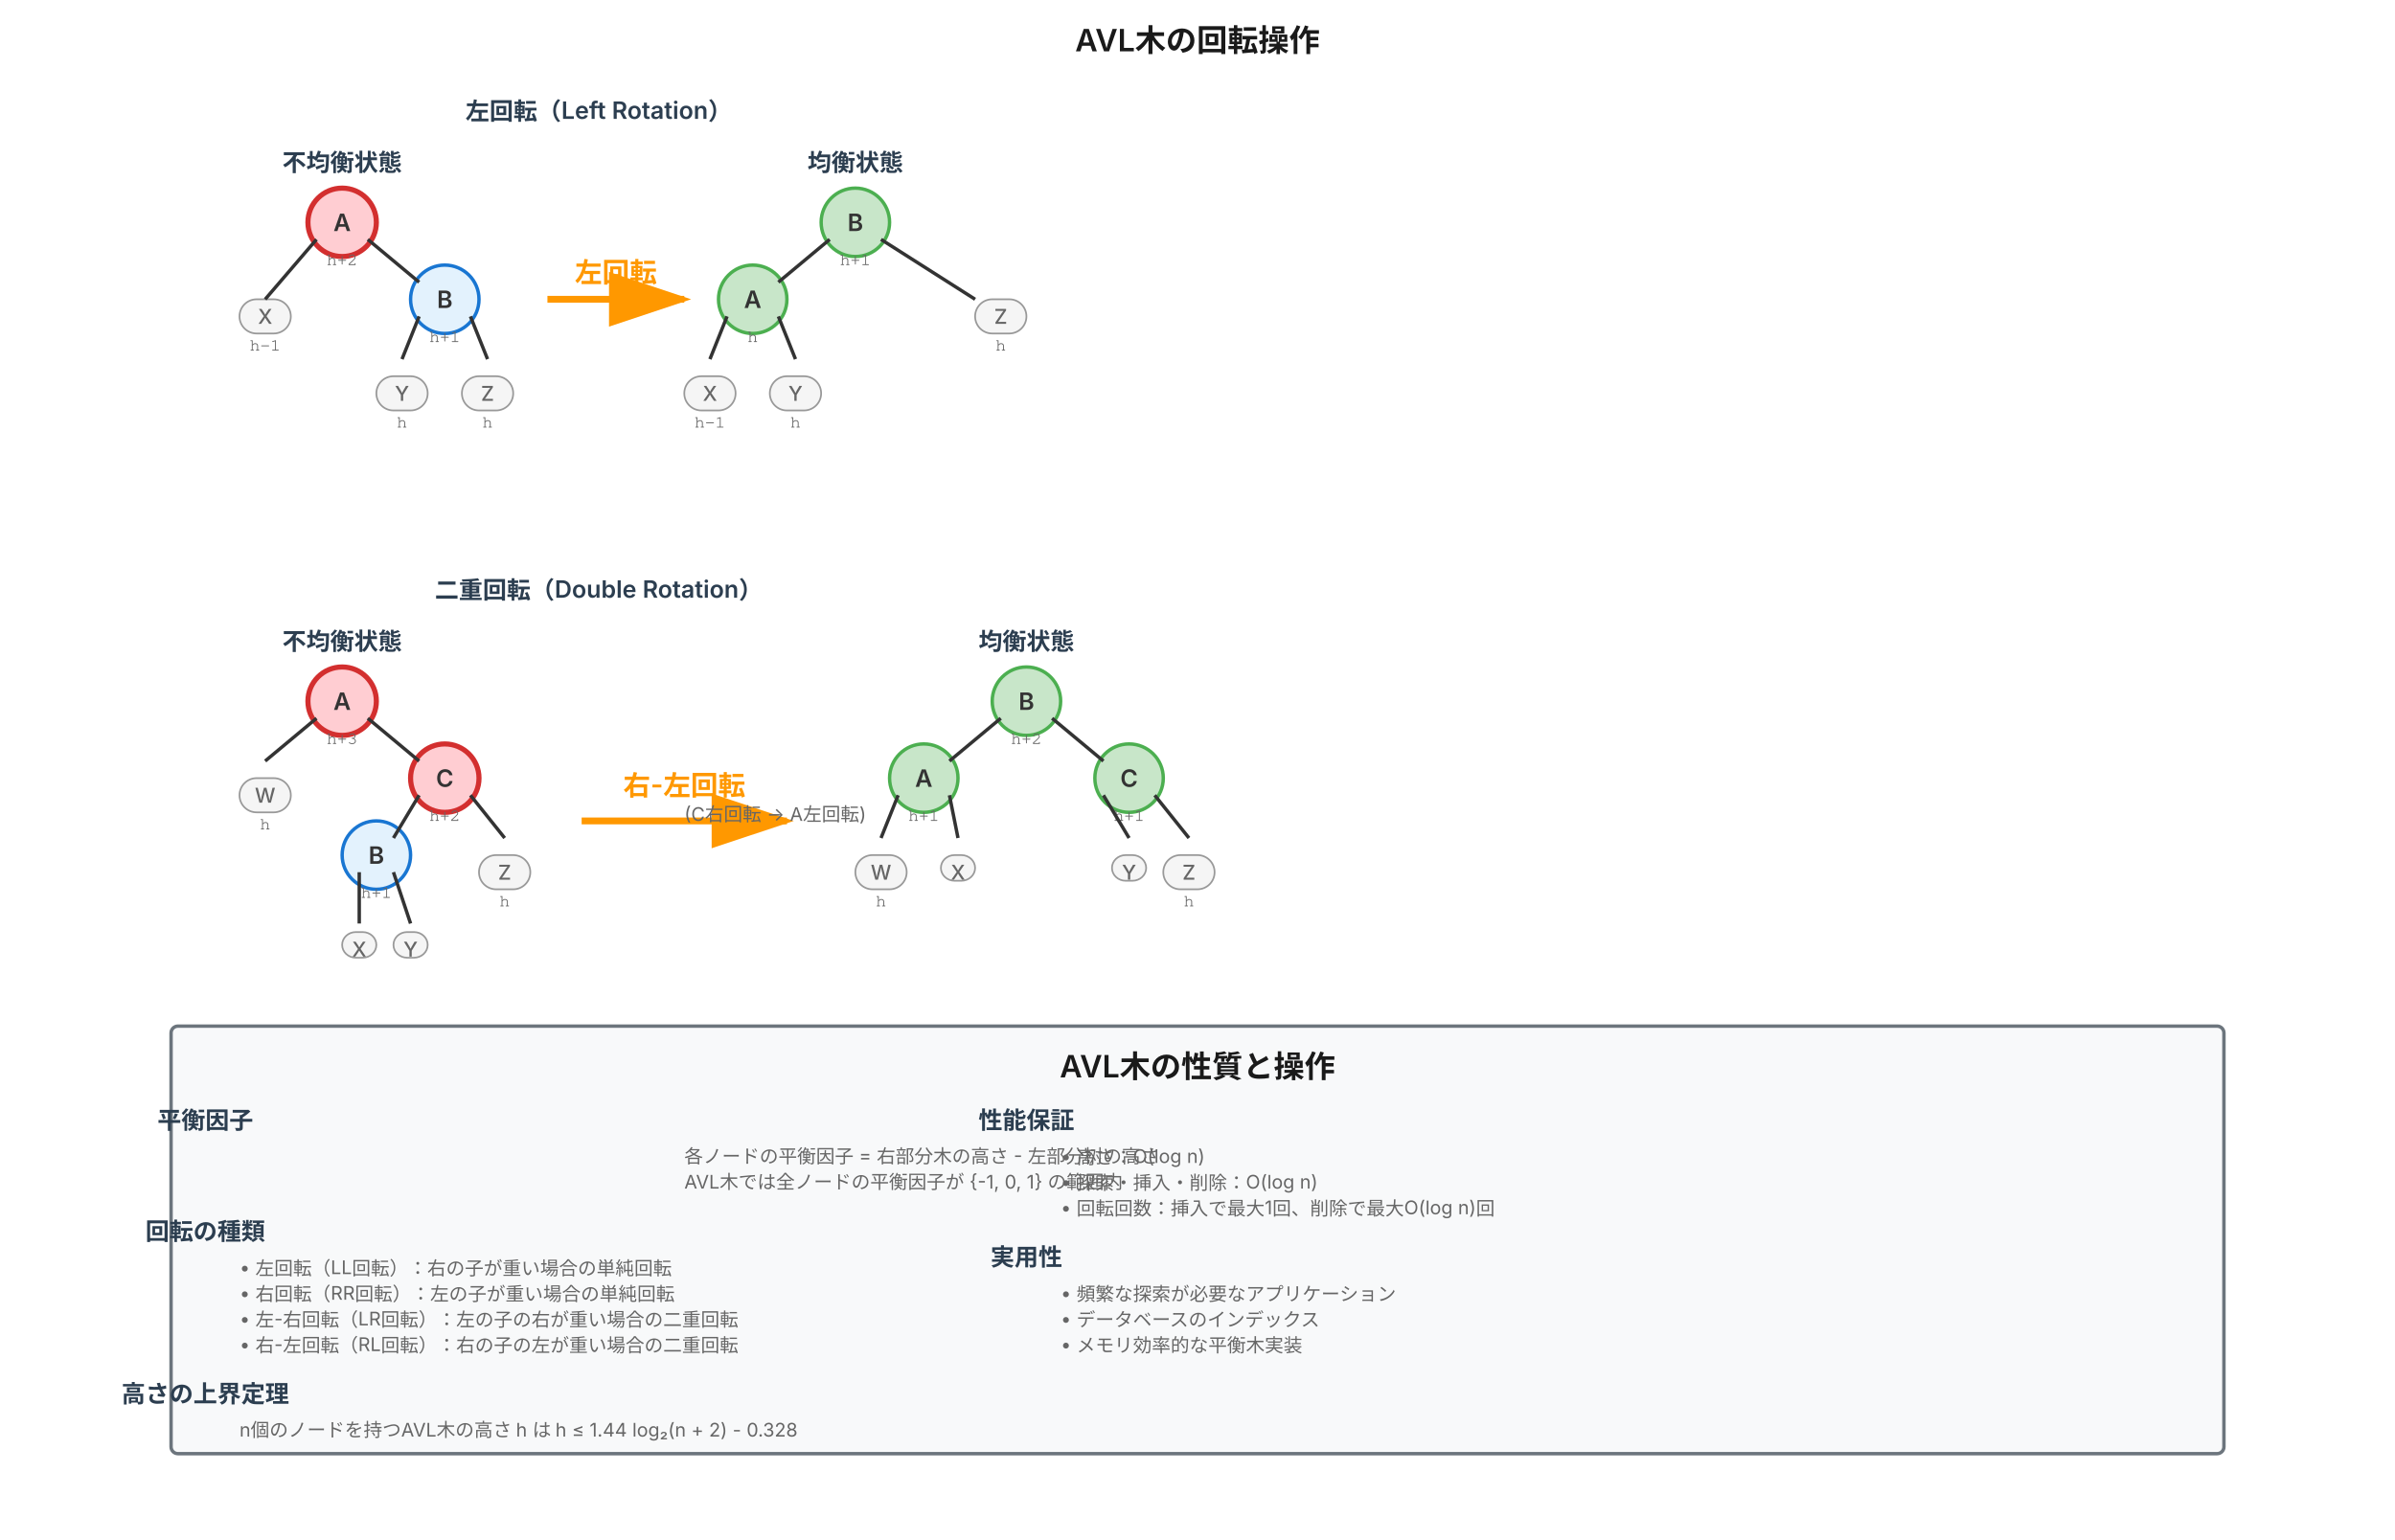
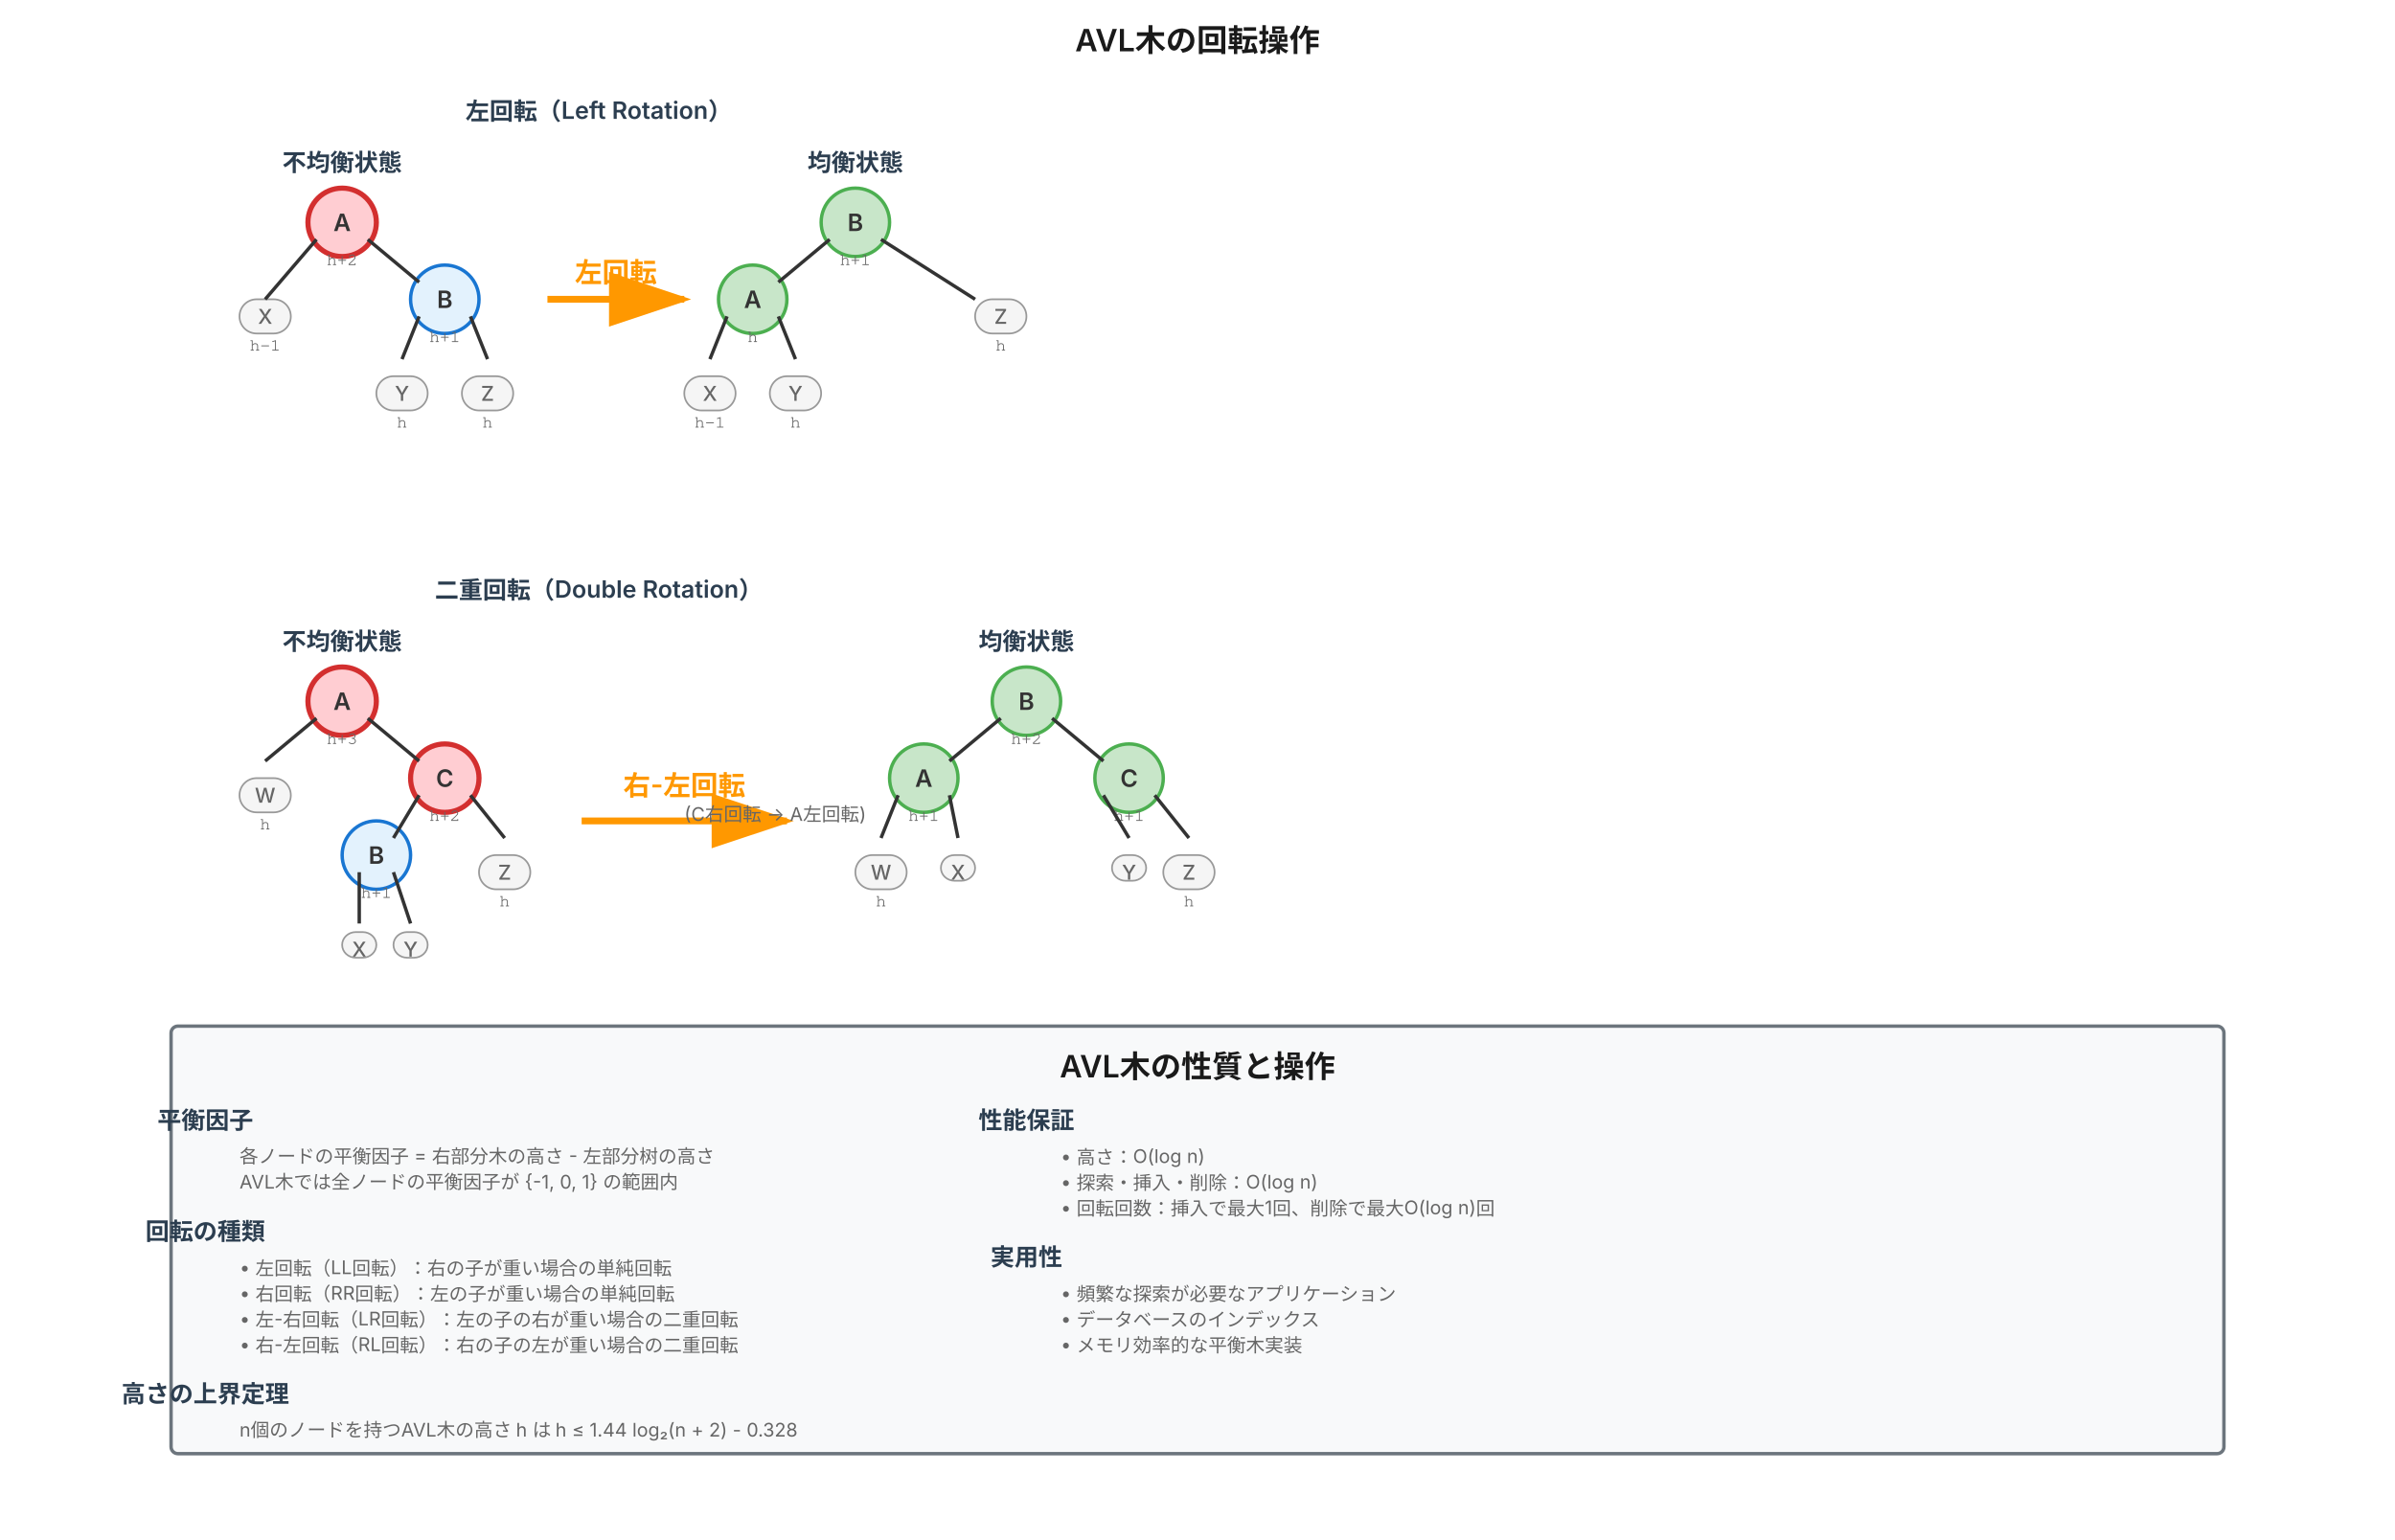
<svg xmlns="http://www.w3.org/2000/svg" viewBox="0 0 1400 900">
  <defs>
    <style>
      .node { fill: #e3f2fd; stroke: #1976d2; stroke-width: 2px; }
      .unbalanced-node { fill: #ffcdd2; stroke: #d32f2f; stroke-width: 3px; }
      .balanced-node { fill: #c8e6c9; stroke: #4caf50; stroke-width: 2px; }
      .subtree { fill: #f5f5f5; stroke: #999; stroke-width: 1px; }
      .tree-edge { stroke: #333; stroke-width: 2px; fill: none; }
      .rotation-arrow { stroke: #ff9800; stroke-width: 4px; fill: none; marker-end: url(#rotation-arrowhead); }
      
      .title { 
        font-family: Inter, Helvetica, sans-serif;
        font-size: 18px; 
        font-weight: 600; 
        text-anchor: middle; 
        fill: #1a1a1a;
      }
      
      .subtitle { 
        font-family: Inter, Helvetica, sans-serif;
        font-size: 14px; 
        font-weight: 600; 
        text-anchor: middle; 
        fill: #2c3e50;
      }
      
      .node-label { 
        font-family: Inter, Helvetica, sans-serif;
        font-size: 14px; 
        font-weight: 600; 
        text-anchor: middle; 
        dominant-baseline: central;
        fill: #333;
      }
      
      .height-label { 
        font-family: Courier, monospace;
        font-size: 10px; 
        font-weight: 500; 
        text-anchor: middle; 
        fill: #666;
      }
      
      .subtree-label { 
        font-family: Inter, Helvetica, sans-serif;
        font-size: 12px; 
        font-weight: 500; 
        text-anchor: middle; 
        dominant-baseline: central;
        fill: #666;
      }
      
      .description { 
        font-family: Inter, Helvetica, sans-serif;
        font-size: 11px; 
        font-weight: 400; 
        text-anchor: start; 
        fill: #666;
      }
      
      .operation-label { 
        font-family: Inter, Helvetica, sans-serif;
        font-size: 16px; 
        font-weight: 600; 
        text-anchor: middle; 
        fill: #ff9800;
      }
    </style>
    <marker id="rotation-arrowhead" markerWidth="12" markerHeight="8" refX="11" refY="4" orient="auto">
      <polygon points="0 0, 12 4, 0 8" fill="#ff9800" />
    </marker>
  </defs>
  <text x="700" y="30" class="title">AVL木の回転操作</text>
  <g id="left-rotation">
    <text x="350" y="70" class="subtitle">左回転（Left Rotation）</text>
    <text x="200" y="100" class="subtitle">不均衡状態</text>
    <circle cx="200" cy="130" r="20" class="unbalanced-node" />
    <text x="200" y="130" class="node-label">A</text>
    <text x="200" y="155" class="height-label">h+2</text>
    <rect x="140" y="175" width="30" height="20" rx="10" class="subtree" />
    <text x="155" y="185" class="subtree-label">X</text>
    <text x="155" y="205" class="height-label">h-1</text>
    <circle cx="260" cy="175" r="20" class="node" />
    <text x="260" y="175" class="node-label">B</text>
    <text x="260" y="200" class="height-label">h+1</text>
    <rect x="220" y="220" width="30" height="20" rx="10" class="subtree" />
    <text x="235" y="230" class="subtree-label">Y</text>
    <text x="235" y="250" class="height-label">h</text>
    <rect x="270" y="220" width="30" height="20" rx="10" class="subtree" />
    <text x="285" y="230" class="subtree-label">Z</text>
    <text x="285" y="250" class="height-label">h</text>
    <line x1="185" y1="140" x2="155" y2="175" class="tree-edge" />
    <line x1="215" y1="140" x2="245" y2="165" class="tree-edge" />
    <line x1="245" y1="185" x2="235" y2="210" class="tree-edge" />
    <line x1="275" y1="185" x2="285" y2="210" class="tree-edge" />
    <path d="M 320 175 Q 360 175 400 175" class="rotation-arrow" />
    <text x="360" y="165" class="operation-label">左回転</text>
    <text x="500" y="100" class="subtitle">均衡状態</text>
    <circle cx="500" cy="130" r="20" class="balanced-node" />
    <text x="500" y="130" class="node-label">B</text>
    <text x="500" y="155" class="height-label">h+1</text>
    <circle cx="440" cy="175" r="20" class="balanced-node" />
    <text x="440" y="175" class="node-label">A</text>
    <text x="440" y="200" class="height-label">h</text>
    <rect x="570" y="175" width="30" height="20" rx="10" class="subtree" />
    <text x="585" y="185" class="subtree-label">Z</text>
    <text x="585" y="205" class="height-label">h</text>
    <rect x="400" y="220" width="30" height="20" rx="10" class="subtree" />
    <text x="415" y="230" class="subtree-label">X</text>
    <text x="415" y="250" class="height-label">h-1</text>
    <rect x="450" y="220" width="30" height="20" rx="10" class="subtree" />
    <text x="465" y="230" class="subtree-label">Y</text>
    <text x="465" y="250" class="height-label">h</text>
    <line x1="485" y1="140" x2="455" y2="165" class="tree-edge" />
    <line x1="515" y1="140" x2="570" y2="175" class="tree-edge" />
    <line x1="425" y1="185" x2="415" y2="210" class="tree-edge" />
    <line x1="455" y1="185" x2="465" y2="210" class="tree-edge" />
  </g>
  <g id="double-rotation">
    <text x="350" y="350" class="subtitle">二重回転（Double Rotation）</text>
    <text x="200" y="380" class="subtitle">不均衡状態</text>
    <circle cx="200" cy="410" r="20" class="unbalanced-node" />
    <text x="200" y="410" class="node-label">A</text>
    <text x="200" y="435" class="height-label">h+3</text>
    <rect x="140" y="455" width="30" height="20" rx="10" class="subtree" />
    <text x="155" y="465" class="subtree-label">W</text>
    <text x="155" y="485" class="height-label">h</text>
    <circle cx="260" cy="455" r="20" class="unbalanced-node" />
    <text x="260" y="455" class="node-label">C</text>
    <text x="260" y="480" class="height-label">h+2</text>
    <circle cx="220" cy="500" r="20" class="node" />
    <text x="220" y="500" class="node-label">B</text>
    <text x="220" y="525" class="height-label">h+1</text>
    <rect x="280" y="500" width="30" height="20" rx="10" class="subtree" />
    <text x="295" y="510" class="subtree-label">Z</text>
    <text x="295" y="530" class="height-label">h</text>
    <rect x="200" y="545" width="20" height="15" rx="8" class="subtree" />
    <text x="210" y="555" class="subtree-label">X</text>
    <rect x="230" y="545" width="20" height="15" rx="8" class="subtree" />
    <text x="240" y="555" class="subtree-label">Y</text>
    <line x1="185" y1="420" x2="155" y2="445" class="tree-edge" />
    <line x1="215" y1="420" x2="245" y2="445" class="tree-edge" />
    <line x1="245" y1="465" x2="230" y2="490" class="tree-edge" />
    <line x1="275" y1="465" x2="295" y2="490" class="tree-edge" />
    <line x1="210" y1="510" x2="210" y2="540" class="tree-edge" />
    <line x1="230" y1="510" x2="240" y2="540" class="tree-edge" />
    <path d="M 340 480 Q 400 480 460 480" class="rotation-arrow" />
    <text x="400" y="465" class="operation-label">右-左回転</text>
    <text x="400" y="480" class="description">(C右回転 → A左回転)</text>
    <text x="600" y="380" class="subtitle">均衡状態</text>
    <circle cx="600" cy="410" r="20" class="balanced-node" />
    <text x="600" y="410" class="node-label">B</text>
    <text x="600" y="435" class="height-label">h+2</text>
    <circle cx="540" cy="455" r="20" class="balanced-node" />
    <text x="540" y="455" class="node-label">A</text>
    <text x="540" y="480" class="height-label">h+1</text>
    <circle cx="660" cy="455" r="20" class="balanced-node" />
    <text x="660" y="455" class="node-label">C</text>
    <text x="660" y="480" class="height-label">h+1</text>
    <rect x="500" y="500" width="30" height="20" rx="10" class="subtree" />
    <text x="515" y="510" class="subtree-label">W</text>
    <text x="515" y="530" class="height-label">h</text>
    <rect x="550" y="500" width="20" height="15" rx="8" class="subtree" />
    <text x="560" y="510" class="subtree-label">X</text>
    <rect x="650" y="500" width="20" height="15" rx="8" class="subtree" />
    <text x="660" y="510" class="subtree-label">Y</text>
    <rect x="680" y="500" width="30" height="20" rx="10" class="subtree" />
    <text x="695" y="510" class="subtree-label">Z</text>
    <text x="695" y="530" class="height-label">h</text>
    <line x1="585" y1="420" x2="555" y2="445" class="tree-edge" />
    <line x1="615" y1="420" x2="645" y2="445" class="tree-edge" />
    <line x1="525" y1="465" x2="515" y2="490" class="tree-edge" />
    <line x1="555" y1="465" x2="560" y2="490" class="tree-edge" />
    <line x1="645" y1="465" x2="660" y2="490" class="tree-edge" />
    <line x1="675" y1="465" x2="695" y2="490" class="tree-edge" />
  </g>
  <rect x="100" y="600" width="1200" height="250" style="fill: #f8f9fa; stroke: #6c757d; stroke-width: 2px; rx: 4px;" />
  <text x="700" y="630" class="title">AVL木の性質と操作</text>
  <text x="120" y="660" class="subtitle">平衡因子</text>
-   <text x="400" y="680" text-anchor="middle" class="description">各ノードの平衡因子 = 右部分木の高さ - 左部分树の高さ</text>
-   <text x="400" y="695" text-anchor="middle" class="description">AVL木では全ノードの平衡因子が {-1, 0, 1} の範囲内</text>
+   <text x="140" y="680" class="description" style="text-anchor:start">各ノードの平衡因子 = 右部分木の高さ - 左部分树の高さ</text>
+   <text x="140" y="695" class="description" style="text-anchor:start">AVL木では全ノードの平衡因子が {-1, 0, 1} の範囲内</text>
  <text x="120" y="725" class="subtitle">回転の種類</text>
  <text x="140" y="745" class="description">• 左回転（LL回転）：右の子が重い場合の単純回転</text>
  <text x="140" y="760" class="description">• 右回転（RR回転）：左の子が重い場合の単純回転</text>
  <text x="140" y="775" class="description">• 左-右回転（LR回転）：左の子の右が重い場合の二重回転</text>
  <text x="140" y="790" class="description">• 右-左回転（RL回転）：右の子の左が重い場合の二重回転</text>
  <text x="600" y="660" class="subtitle">性能保証</text>
  <text x="620" y="680" class="description">• 高さ：O(log n)</text>
  <text x="620" y="695" class="description">• 探索・挿入・削除：O(log n)</text>
  <text x="620" y="710" class="description">• 回転回数：挿入で最大1回、削除で最大O(log n)回</text>
  <text x="600" y="740" class="subtitle">実用性</text>
  <text x="620" y="760" class="description">• 頻繁な探索が必要なアプリケーション</text>
  <text x="620" y="775" class="description">• データベースのインデックス</text>
  <text x="620" y="790" class="description">• メモリ効率的な平衡木実装</text>
  <text x="120" y="820" class="subtitle">高さの上界定理</text>
  <text x="140" y="840" class="description">n個のノードを持つAVL木の高さ h は h ≤ 1.44 log₂(n + 2) - 0.328</text>
</svg>
